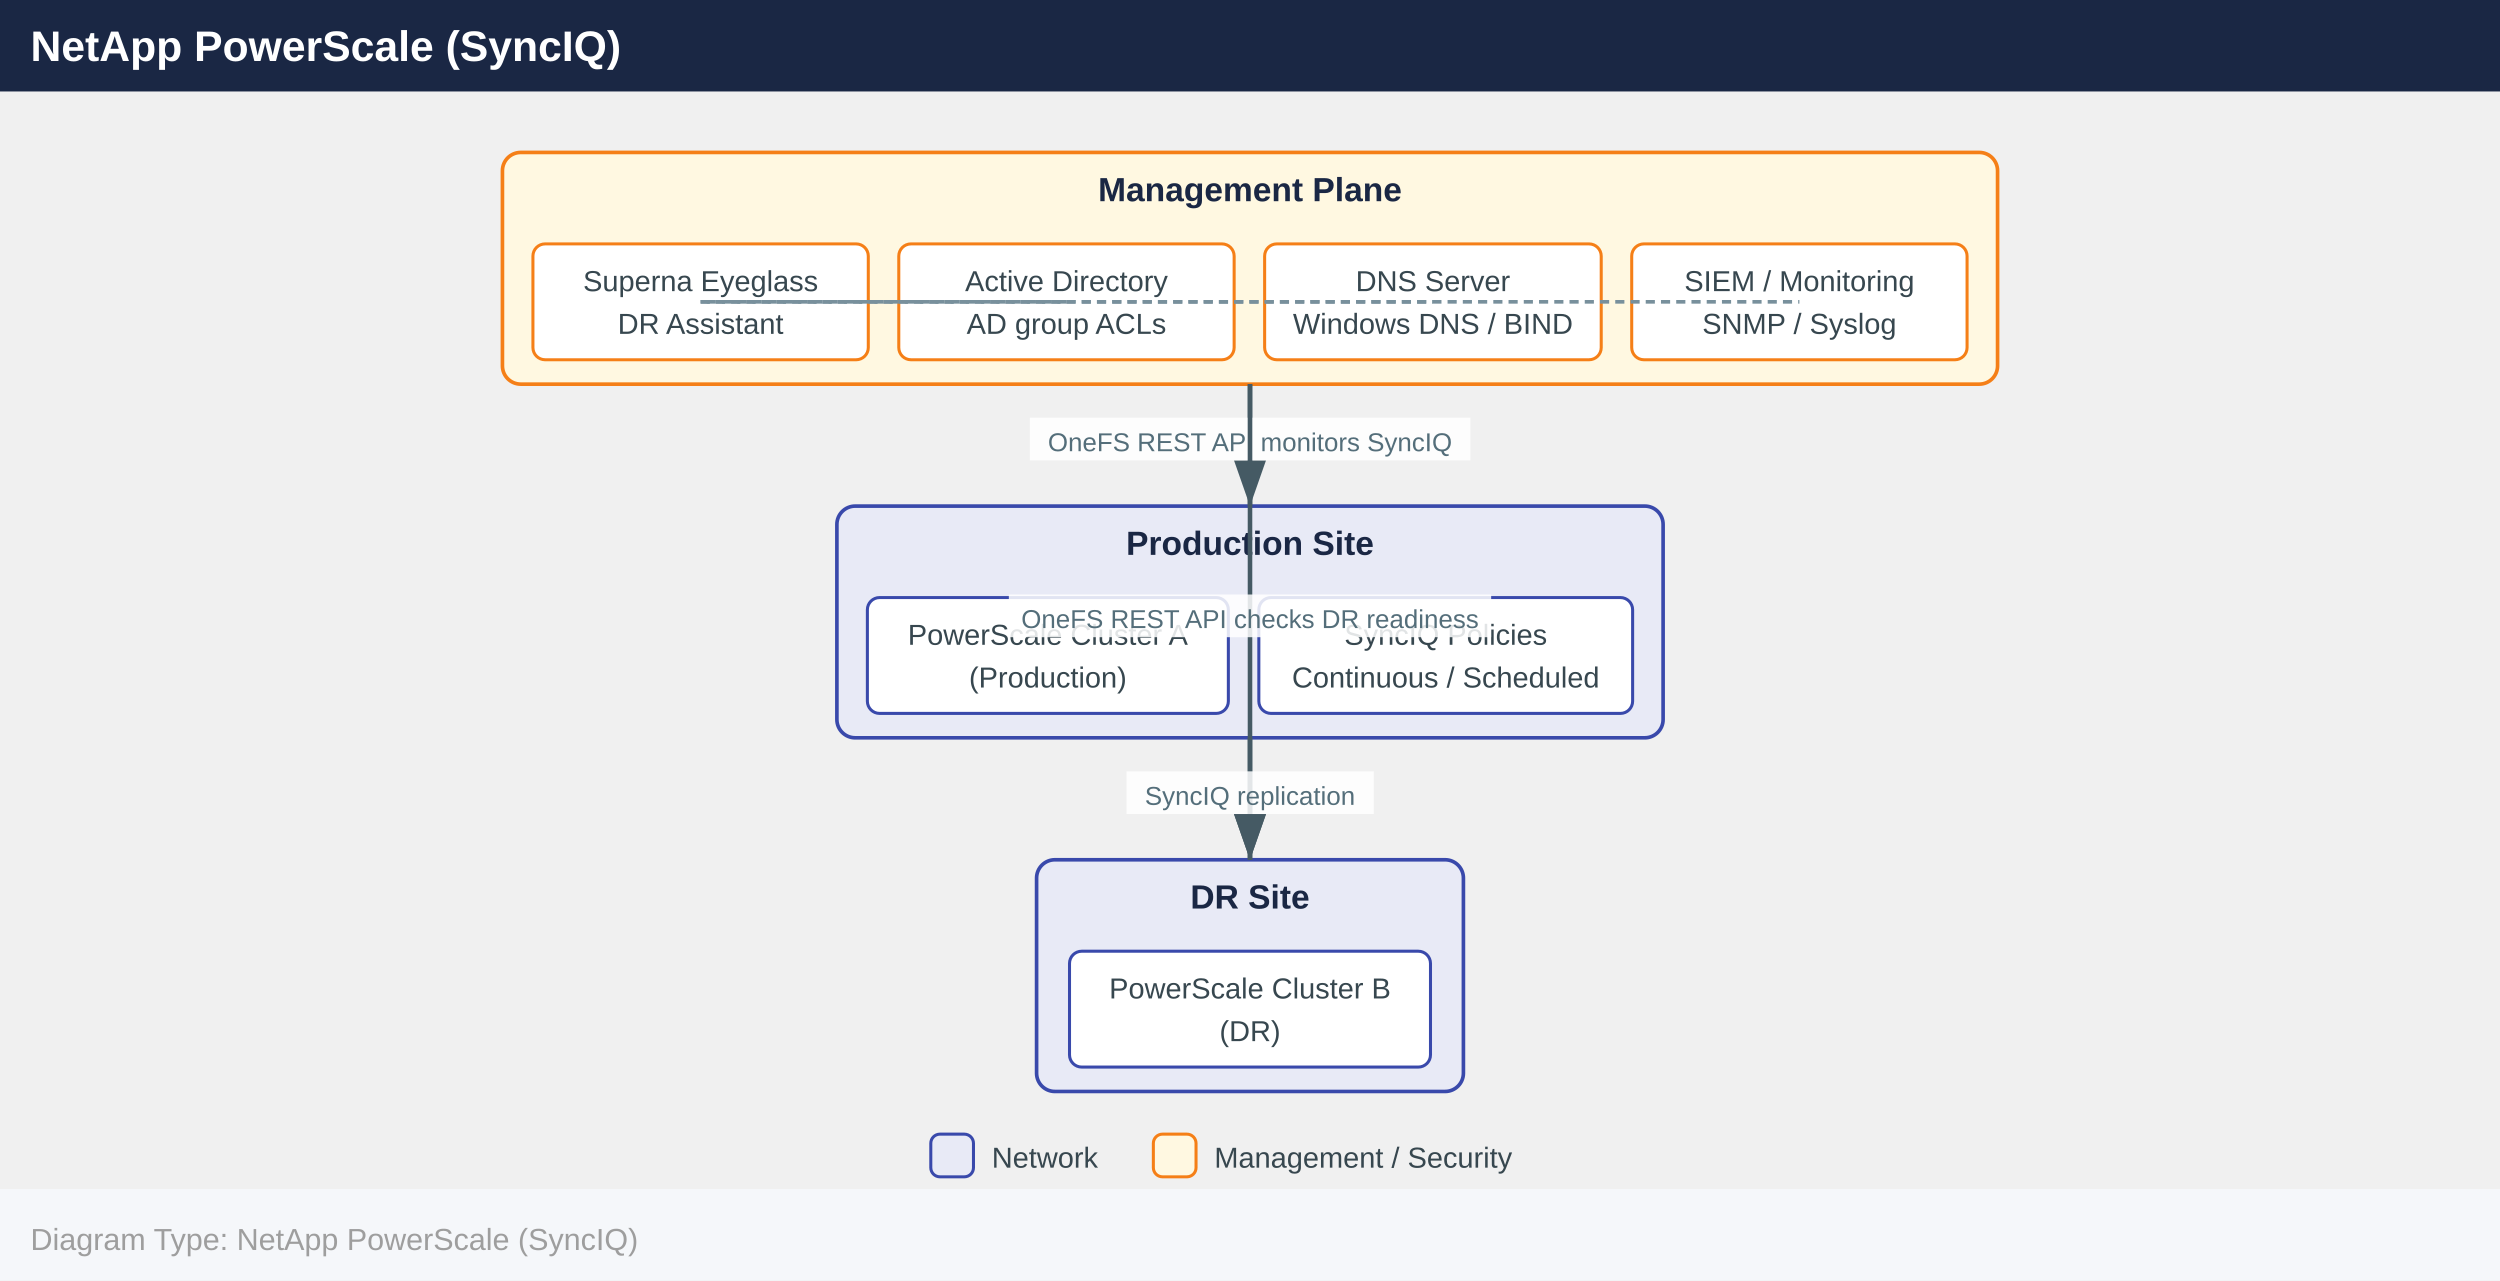
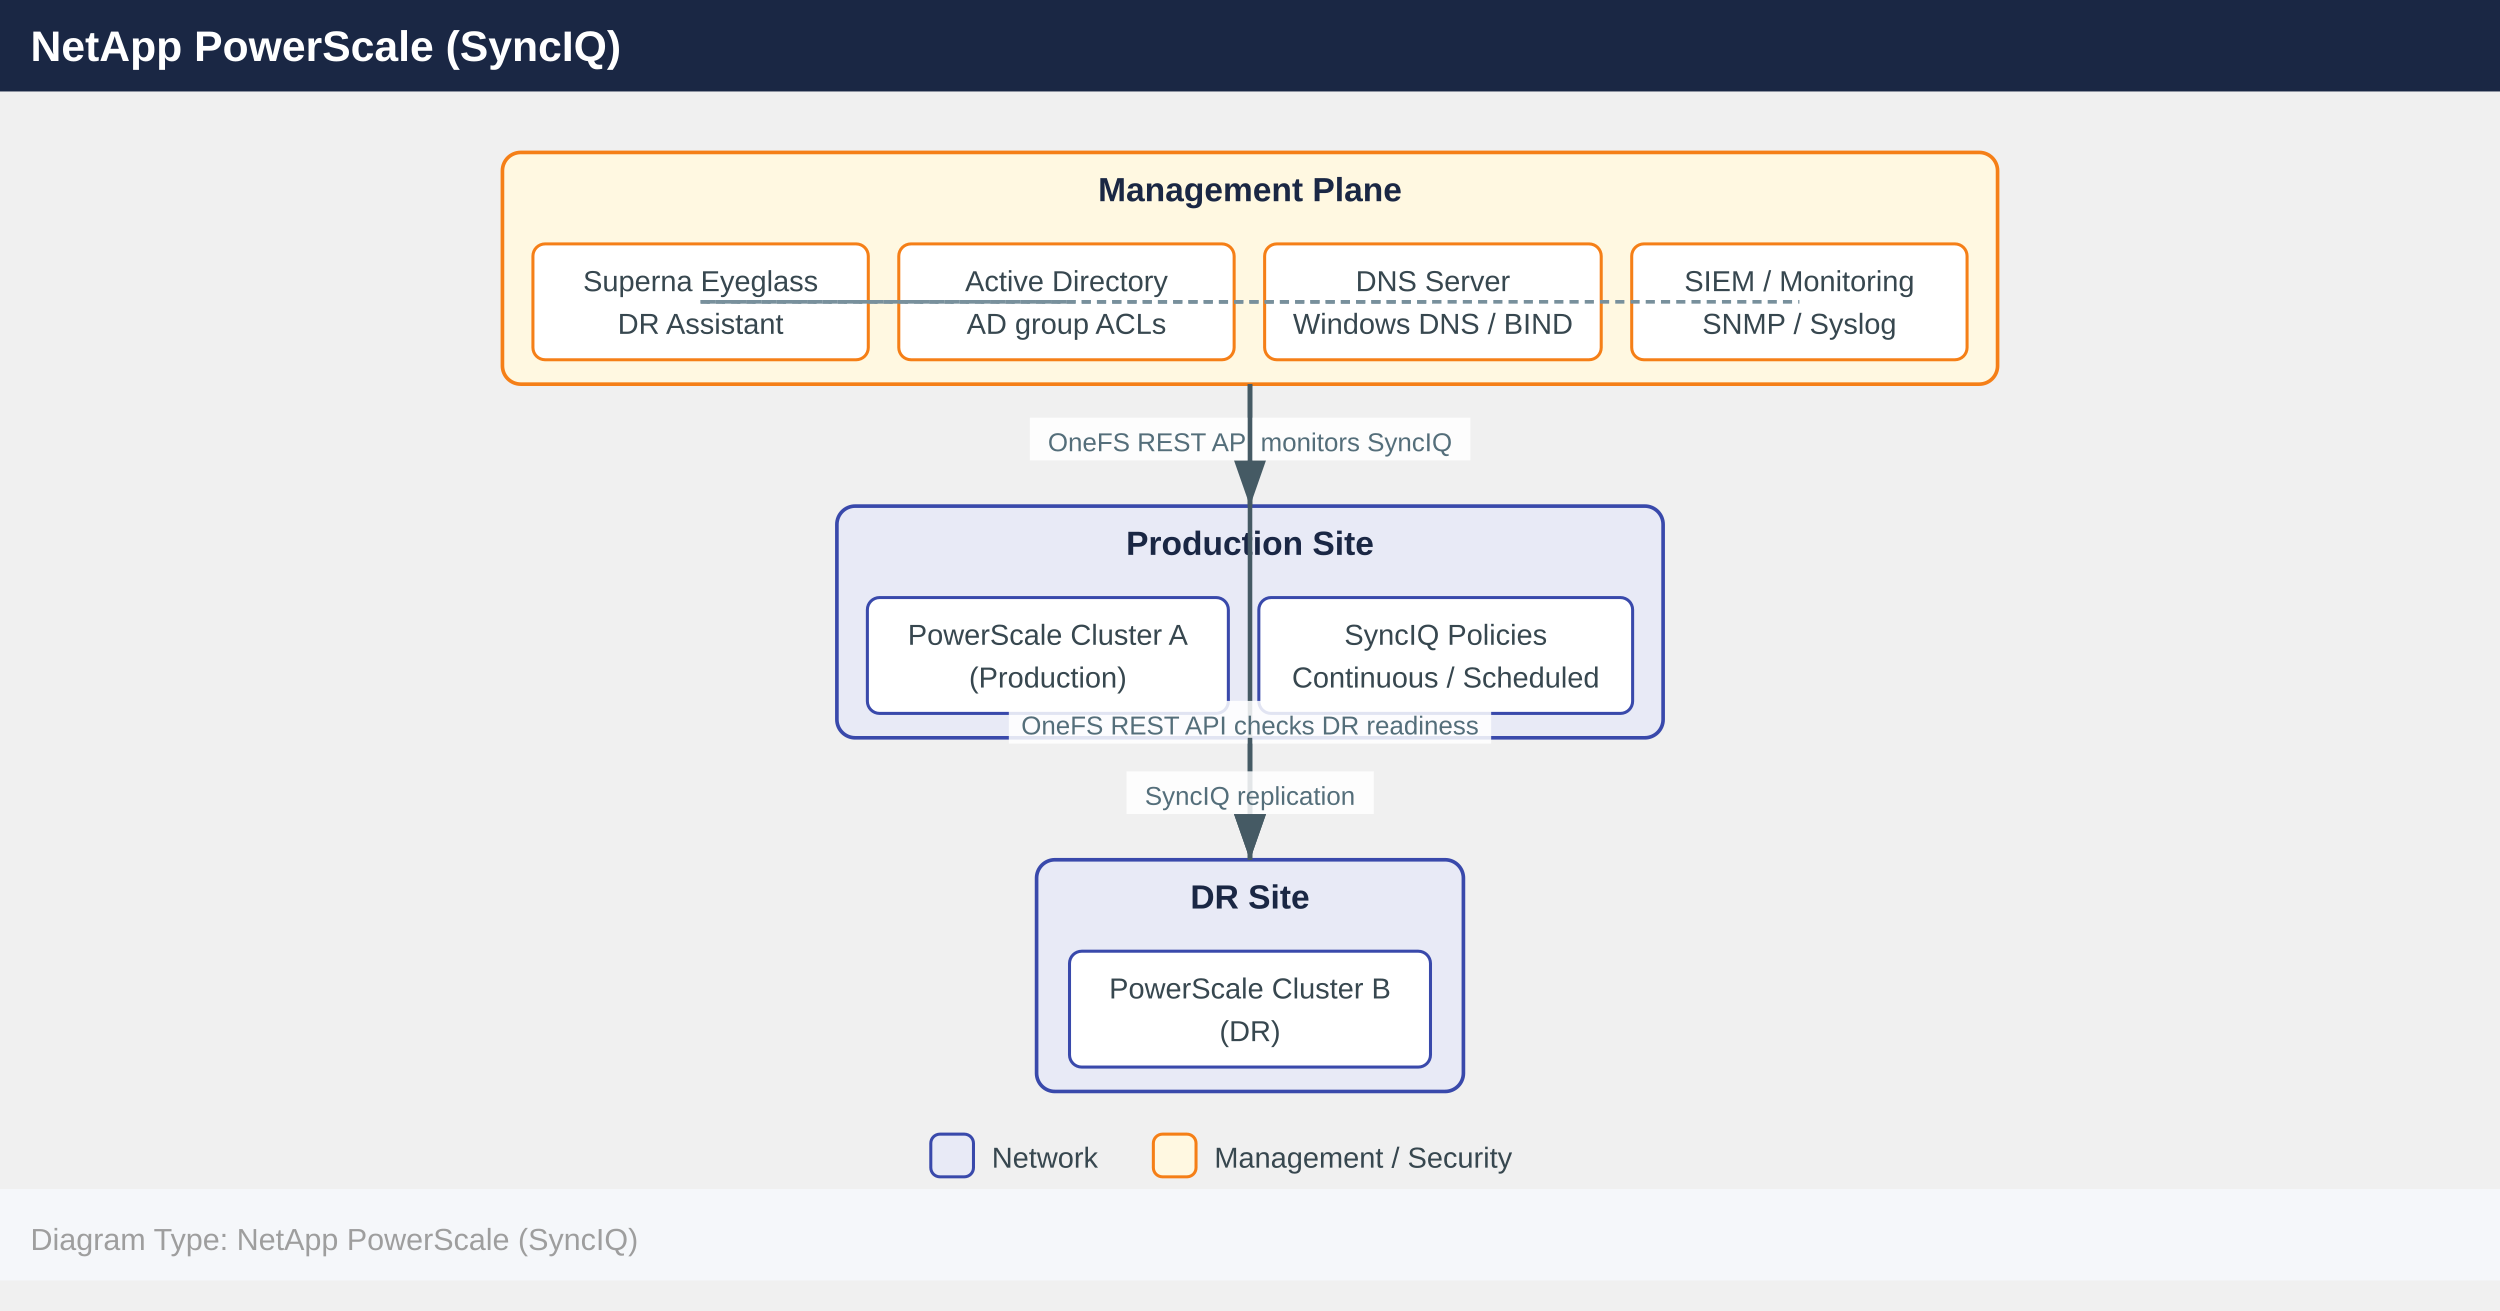
- <svg xmlns="http://www.w3.org/2000/svg" width="820" height="420" viewBox="0 0 820 420">
+ <svg xmlns="http://www.w3.org/2000/svg" width="820" height="430" viewBox="0 0 820 430">
  <defs>
    <marker id="arrowhead" markerWidth="10" markerHeight="7" refX="10" refY="3.5" orient="auto">
      <polygon points="0 0, 10 3.5, 0 7" fill="#455a64" />
    </marker>
  </defs>
  <rect x="0" y="0" width="820" height="30" fill="#1a2744" />
  <text x="10" y="20" font-family="Arial,Helvetica,sans-serif" font-size="14" font-weight="bold" fill="#ffffff">NetApp PowerScale (SyncIQ)</text>
  <rect x="164.8" y="50.0" width="490.4" height="76.0" rx="6" fill="#fff8e1" stroke="#f57f17" stroke-width="1.2" />
  <text x="410.0" y="66.0" text-anchor="middle" font-family="Arial,Helvetica,sans-serif" font-size="11" font-weight="700" fill="#1a2744">Management Plane</text>
  <rect x="174.8" y="80.0" width="110.0" height="38.0" rx="4" fill="#ffffff" stroke="#f57f17" stroke-width="1" />
  <text x="229.8" y="95.5" text-anchor="middle" font-family="Arial,Helvetica,sans-serif" font-size="9.5" fill="#37474f">Superna Eyeglass</text>
  <text x="229.8" y="109.5" text-anchor="middle" font-family="Arial,Helvetica,sans-serif" font-size="9.5" fill="#37474f">DR Assistant</text>
  <rect x="294.8" y="80.0" width="110.0" height="38.0" rx="4" fill="#ffffff" stroke="#f57f17" stroke-width="1" />
  <text x="349.8" y="95.5" text-anchor="middle" font-family="Arial,Helvetica,sans-serif" font-size="9.5" fill="#37474f">Active Directory</text>
  <text x="349.8" y="109.5" text-anchor="middle" font-family="Arial,Helvetica,sans-serif" font-size="9.5" fill="#37474f">AD group ACLs</text>
  <rect x="414.8" y="80.0" width="110.4" height="38.0" rx="4" fill="#ffffff" stroke="#f57f17" stroke-width="1" />
  <text x="470.0" y="95.5" text-anchor="middle" font-family="Arial,Helvetica,sans-serif" font-size="9.5" fill="#37474f">DNS Server</text>
  <text x="470.0" y="109.5" text-anchor="middle" font-family="Arial,Helvetica,sans-serif" font-size="9.5" fill="#37474f">Windows DNS / BIND</text>
  <rect x="535.2" y="80.0" width="110.0" height="38.0" rx="4" fill="#ffffff" stroke="#f57f17" stroke-width="1" />
  <text x="590.2" y="95.5" text-anchor="middle" font-family="Arial,Helvetica,sans-serif" font-size="9.5" fill="#37474f">SIEM / Monitoring</text>
  <text x="590.2" y="109.5" text-anchor="middle" font-family="Arial,Helvetica,sans-serif" font-size="9.5" fill="#37474f">SNMP / Syslog</text>
  <rect x="274.5" y="166.0" width="271.0" height="76.0" rx="6" fill="#e8eaf6" stroke="#3949ab" stroke-width="1.2" />
  <text x="410.0" y="182.0" text-anchor="middle" font-family="Arial,Helvetica,sans-serif" font-size="11" font-weight="700" fill="#1a2744">Production Site</text>
  <rect x="284.5" y="196.0" width="118.4" height="38.0" rx="4" fill="#ffffff" stroke="#3949ab" stroke-width="1" />
  <text x="343.7" y="211.5" text-anchor="middle" font-family="Arial,Helvetica,sans-serif" font-size="9.5" fill="#37474f">PowerScale Cluster A</text>
  <text x="343.7" y="225.5" text-anchor="middle" font-family="Arial,Helvetica,sans-serif" font-size="9.5" fill="#37474f">(Production)</text>
  <rect x="412.9" y="196.0" width="122.6" height="38.0" rx="4" fill="#ffffff" stroke="#3949ab" stroke-width="1" />
  <text x="474.2" y="211.5" text-anchor="middle" font-family="Arial,Helvetica,sans-serif" font-size="9.5" fill="#37474f">SyncIQ Policies</text>
  <text x="474.2" y="225.5" text-anchor="middle" font-family="Arial,Helvetica,sans-serif" font-size="9.5" fill="#37474f">Continuous / Scheduled</text>
  <rect x="340.0" y="282.0" width="140.0" height="76.0" rx="6" fill="#e8eaf6" stroke="#3949ab" stroke-width="1.2" />
  <text x="410.0" y="298.0" text-anchor="middle" font-family="Arial,Helvetica,sans-serif" font-size="11" font-weight="700" fill="#1a2744">DR Site</text>
  <rect x="350.8" y="312.0" width="118.4" height="38.0" rx="4" fill="#ffffff" stroke="#3949ab" stroke-width="1" />
  <text x="410.0" y="327.5" text-anchor="middle" font-family="Arial,Helvetica,sans-serif" font-size="9.5" fill="#37474f">PowerScale Cluster B</text>
  <text x="410.0" y="341.5" text-anchor="middle" font-family="Arial,Helvetica,sans-serif" font-size="9.5" fill="#37474f">(DR)</text>
  <line x1="410.0" y1="126.0" x2="410.0" y2="166.0" stroke="#455a64" stroke-width="1.5" marker-end="url(#arrowhead)" />
  <rect x="337.8" y="137.0" width="144.5" height="14" fill="#ffffff" opacity="0.85" />
  <text x="410.0" y="148.0" text-anchor="middle" font-family="Arial,Helvetica,sans-serif" font-size="8.5" fill="#546e7a">OneFS REST API monitors SyncIQ</text>
  <line x1="410.0" y1="126.0" x2="410.0" y2="282.0" stroke="#455a64" stroke-width="1.5" marker-end="url(#arrowhead)" />
-   <rect x="330.9" y="195.0" width="158.2" height="14" fill="#ffffff" opacity="0.85" />
-   <text x="410.0" y="206.0" text-anchor="middle" font-family="Arial,Helvetica,sans-serif" font-size="8.5" fill="#546e7a">OneFS REST API checks DR readiness</text>
+   <rect x="330.9" y="229.9" width="158.2" height="14" fill="#ffffff" opacity="0.85" />
+   <text x="410.0" y="240.9" text-anchor="middle" font-family="Arial,Helvetica,sans-serif" font-size="8.5" fill="#546e7a">OneFS REST API checks DR readiness</text>
  <line x1="410.0" y1="242.0" x2="410.0" y2="282.0" stroke="#455a64" stroke-width="1.5" marker-end="url(#arrowhead)" />
  <rect x="369.5" y="253.0" width="81.1" height="14" fill="#ffffff" opacity="0.85" />
  <text x="410.0" y="264.0" text-anchor="middle" font-family="Arial,Helvetica,sans-serif" font-size="8.5" fill="#546e7a">SyncIQ replication</text>
  <line x1="349.8" y1="99.0" x2="229.8" y2="99.0" stroke="#78909c" stroke-width="1.2" stroke-dasharray="3,2" />
  <line x1="229.8" y1="99.0" x2="470.0" y2="99.0" stroke="#78909c" stroke-width="1.2" stroke-dasharray="3,2" />
  <line x1="229.8" y1="99.0" x2="590.2" y2="99.0" stroke="#78909c" stroke-width="1.2" stroke-dasharray="3,2" />
  <rect x="305.3" y="372.0" width="14" height="14" rx="3" fill="#e8eaf6" stroke="#3949ab" stroke-width="1" />
  <text x="325.3" y="383.0" font-family="Arial,Helvetica,sans-serif" font-size="9.5" fill="#37474f">Network</text>
  <rect x="378.3" y="372.0" width="14" height="14" rx="3" fill="#fff8e1" stroke="#f57f17" stroke-width="1" />
  <text x="398.3" y="383.0" font-family="Arial,Helvetica,sans-serif" font-size="9.5" fill="#37474f">Management / Security</text>
  <rect x="0" y="390.0" width="820" height="30" fill="#f5f7fa" />
  <text x="10" y="410.0" font-family="Arial,Helvetica,sans-serif" font-size="10" fill="#9e9e9e">Diagram Type: NetApp PowerScale (SyncIQ)</text>
</svg>
